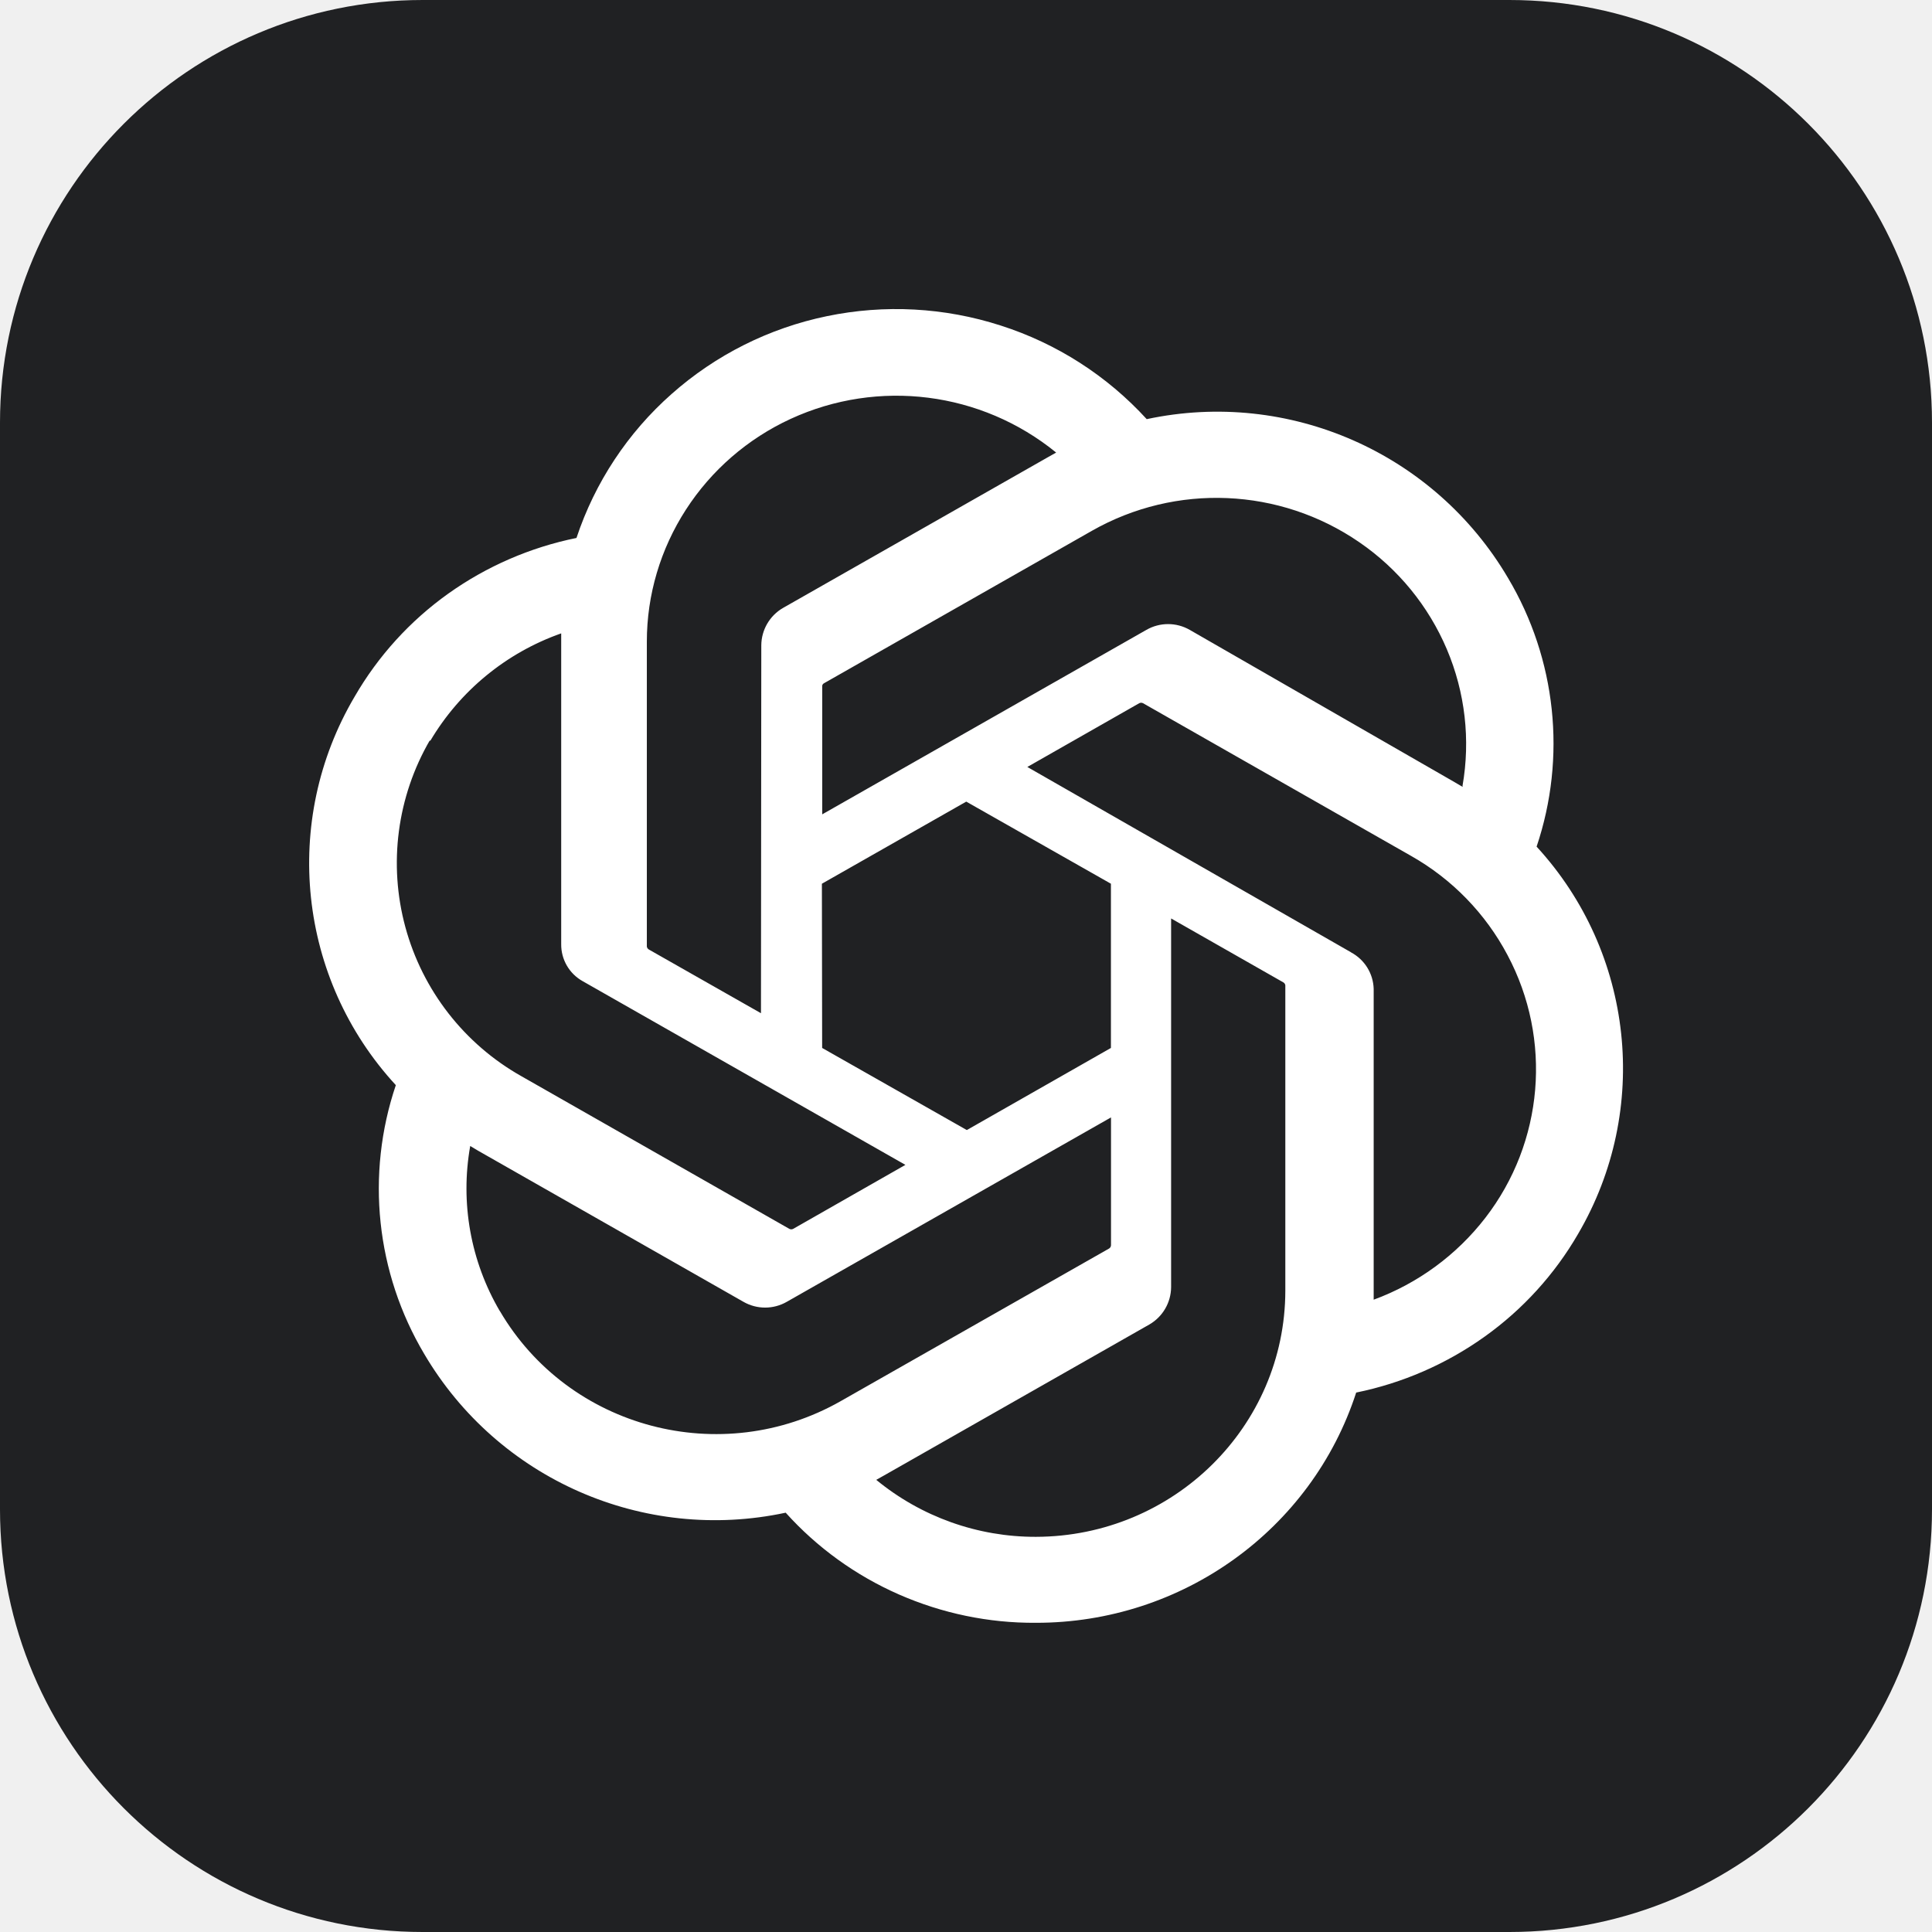
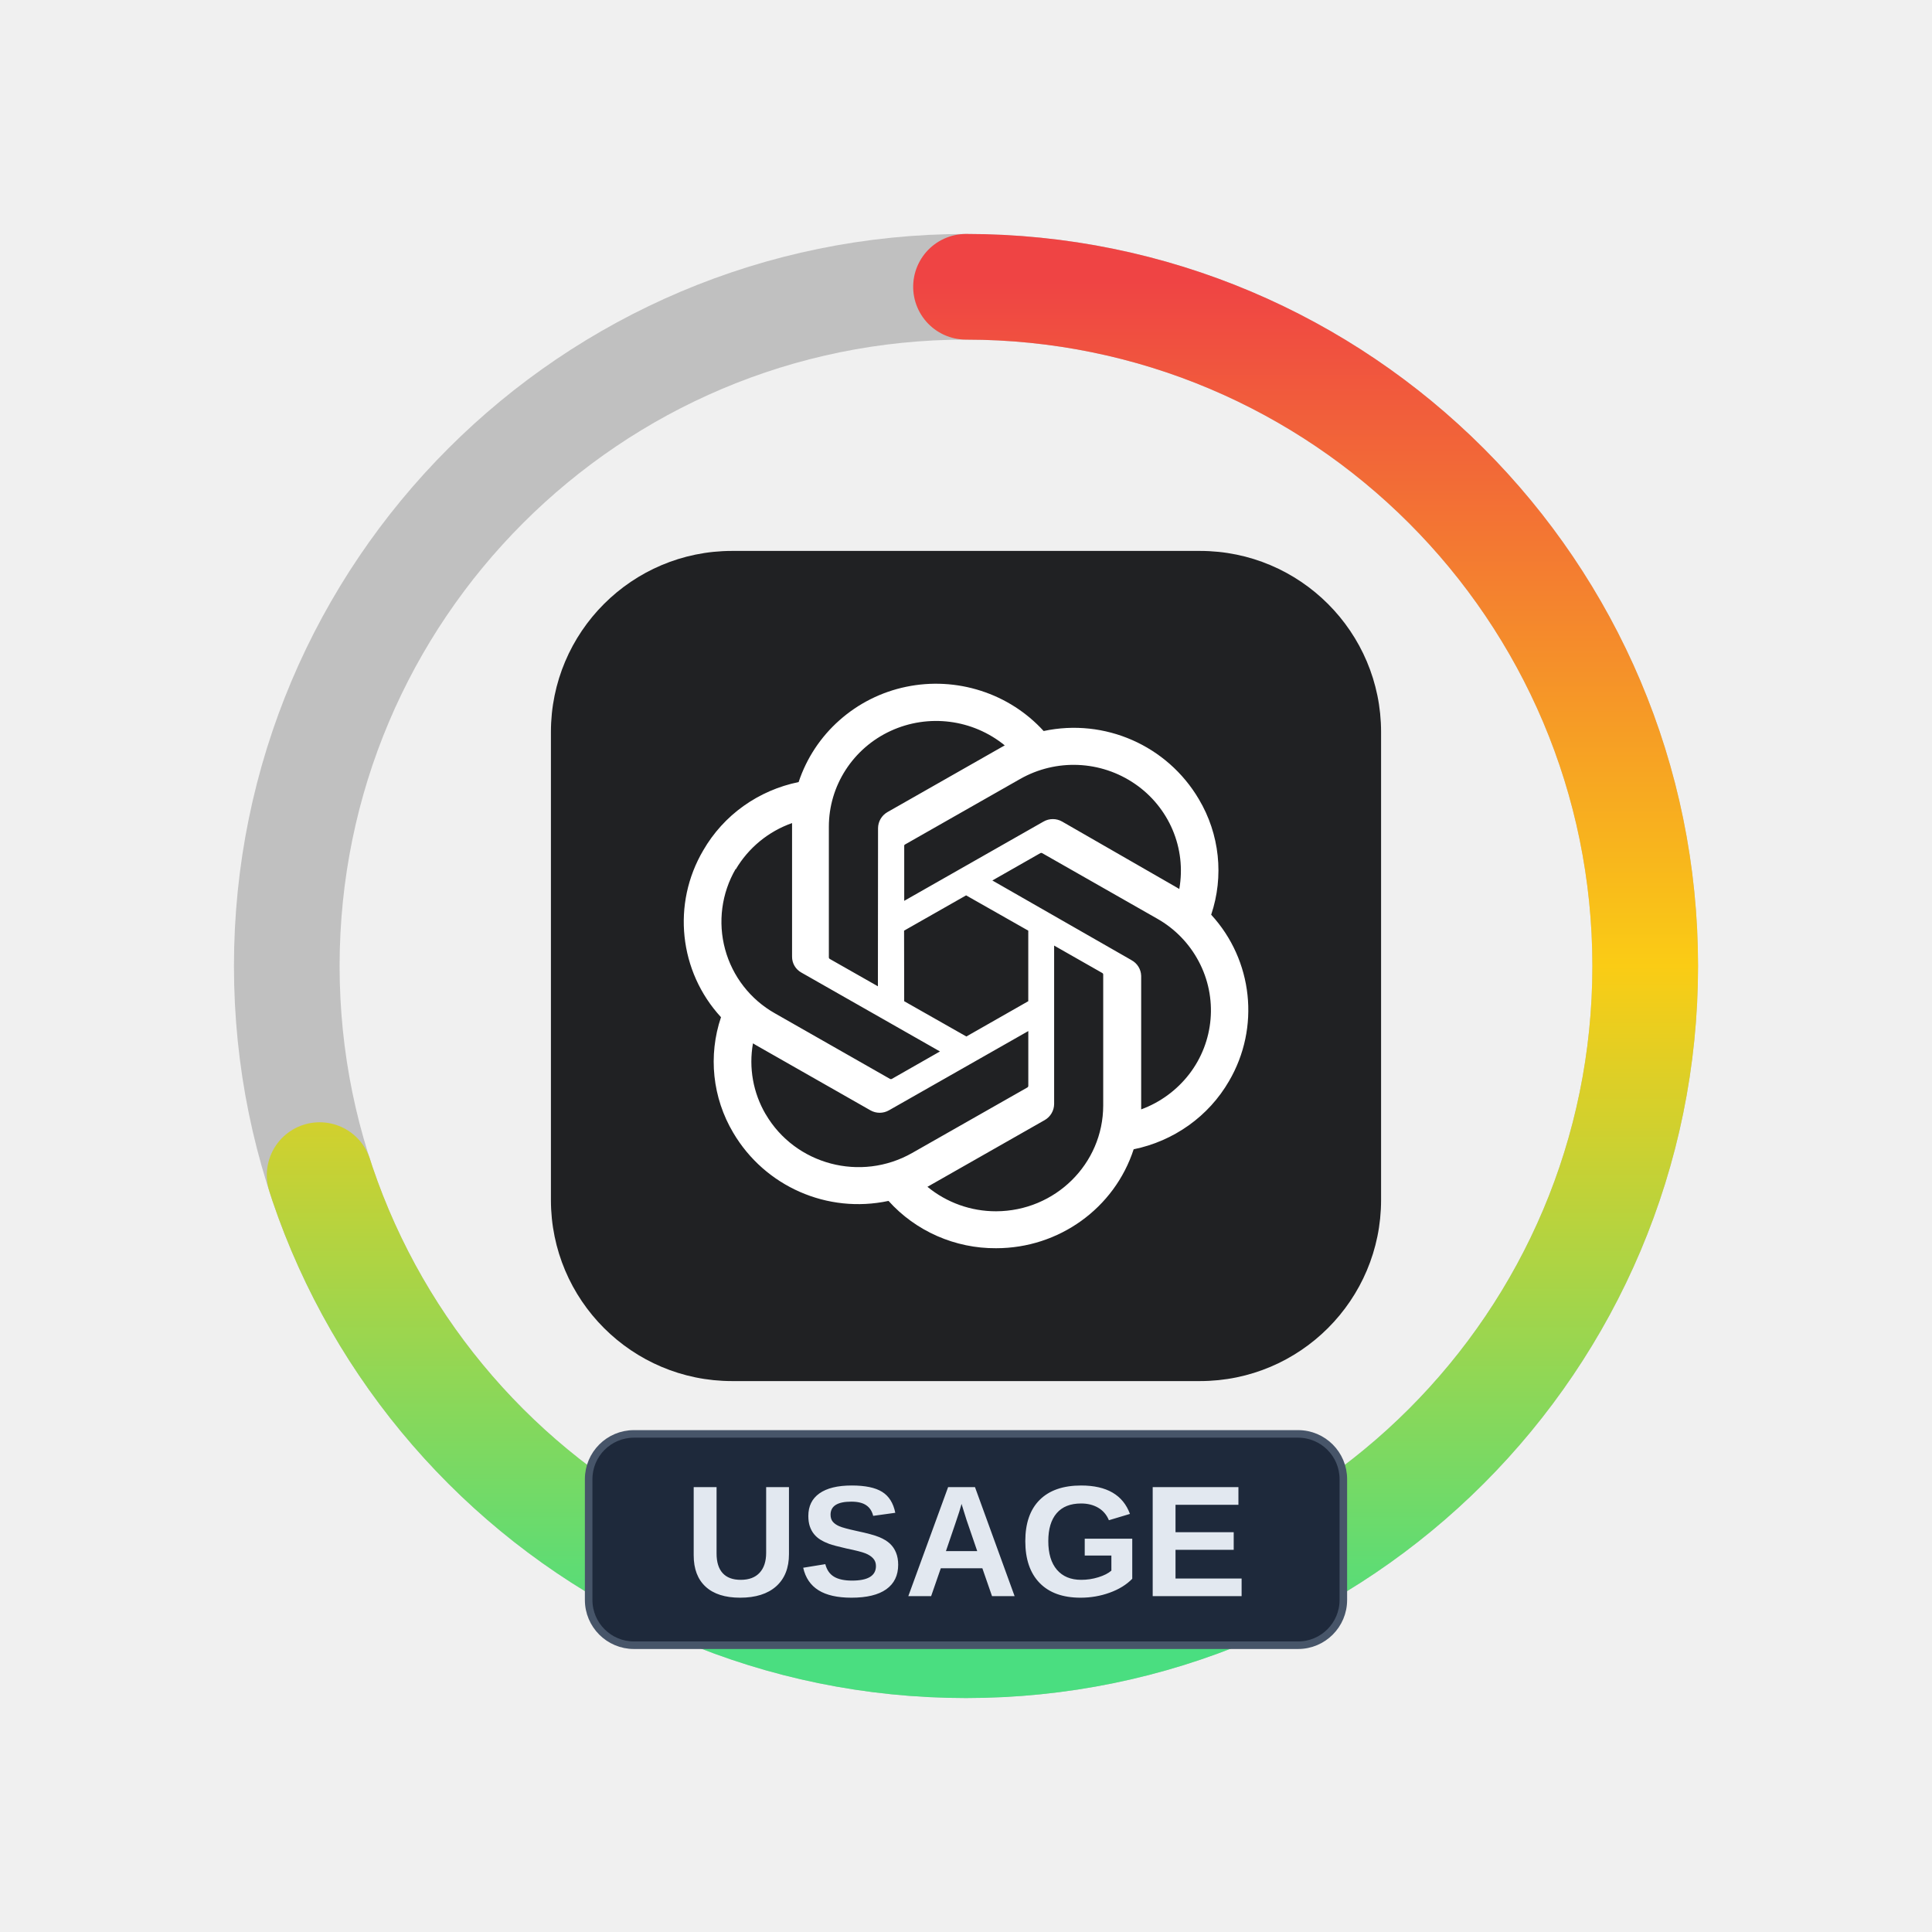
- <svg xmlns="http://www.w3.org/2000/svg" viewBox="0 0 16 16">
-   <rect width="16" height="16" rx="3.5" fill="#202123" />
-   <g transform="translate(2.56,2.56) scale(0.68)" fill="#ffffff">
+ <svg xmlns="http://www.w3.org/2000/svg" width="512" height="512" viewBox="0 0 512 512">
+   <defs>
+     <linearGradient id="progressGrad" x1="0%" y1="0%" x2="100%" y2="0%">
+       <stop offset="0%" style="stop-color:#4ade80" />
+       <stop offset="50%" style="stop-color:#facc15" />
+       <stop offset="100%" style="stop-color:#ef4444" />
+     </linearGradient>
+   </defs>
+   <circle cx="256" cy="256" r="180" fill="none" stroke="currentColor" stroke-width="28" opacity="0.2" />
+   <circle cx="256" cy="256" r="180" fill="none" stroke="url(#progressGrad)" stroke-width="28" stroke-linecap="round" stroke-dasharray="792 1131" transform="rotate(-90 256 256)" />
+   <rect x="146" y="146" width="220" height="220" rx="48" ry="48" fill="#202123" />
+   <g transform="translate(181.2, 181.2) scale(9.35)" fill="#ffffff">
    <path d="M14.949 6.547a3.94 3.94 0 0 0-.348-3.273 4.11 4.11 0 0 0-4.4-1.934A4.1 4.1 0 0 0 8.423.2 4.15 4.15 0 0 0 6.305.086a4.1 4.1 0 0 0-1.891.948 4.04 4.04 0 0 0-1.158 1.753 4.1 4.1 0 0 0-1.563.679A4 4 0 0 0 .554 4.72a3.99 3.99 0 0 0 .502 4.731 3.94 3.94 0 0 0 .346 3.274 4.11 4.11 0 0 0 4.402 1.933c.382.425.852.764 1.377.995.526.231 1.095.35 1.67.346 1.78.002 3.358-1.132 3.901-2.804a4.1 4.1 0 0 0 1.563-.68 4 4 0 0 0 1.14-1.253 3.99 3.99 0 0 0-.506-4.716m-6.097 8.406a3.05 3.05 0 0 1-1.945-.694l.096-.054 3.23-1.838a.53.53 0 0 0 .265-.455v-4.49l1.366.778q.02.011.025.035v3.722c-.003 1.653-1.361 2.992-3.037 2.996m-6.53-2.75a2.95 2.95 0 0 1-.36-2.01l.095.057L5.29 12.09a.53.53 0 0 0 .527 0l3.949-2.246v1.555a.05.05 0 0 1-.022.041L6.473 13.3c-1.454.826-3.311.335-4.15-1.098m-.85-6.94A3.02 3.02 0 0 1 3.07 3.949v3.785a.51.51 0 0 0 .262.451l3.93 2.237-1.366.779a.05.05 0 0 1-.048 0L2.585 9.342a2.98 2.98 0 0 1-1.113-4.094zm11.216 2.571L8.747 5.576l1.362-.776a.05.05 0 0 1 .048 0l3.265 1.86a3 3 0 0 1 1.173 1.207 2.96 2.96 0 0 1-.27 3.2 3.05 3.05 0 0 1-1.36.997V8.279a.52.52 0 0 0-.276-.445m1.36-2.015-.097-.057-3.226-1.855a.53.53 0 0 0-.53 0L6.249 6.153V4.598a.04.04 0 0 1 .019-.04L9.533 2.7a3.07 3.07 0 0 1 3.257.139c.474.325.843.778 1.066 1.303.223.526.289 1.103.191 1.664zM5.503 8.575 4.139 7.8a.05.05 0 0 1-.026-.037V4.049c0-.57.166-1.127.476-1.607s.752-.864 1.275-1.105a3.08 3.08 0 0 1 3.234.41l-.096.054-3.23 1.838a.53.53 0 0 0-.265.455zm.742-1.577 1.758-1 1.762 1v2l-1.755 1-1.762-1z" />
  </g>
+   <rect x="156" y="380" width="200" height="56" rx="12" ry="12" fill="#1e293b" stroke="#475569" stroke-width="2" />
+   <text x="256" y="423" text-anchor="middle" font-family="Arial, sans-serif" font-size="42" font-weight="bold" fill="#e2e8f0">USAGE</text>
</svg>
